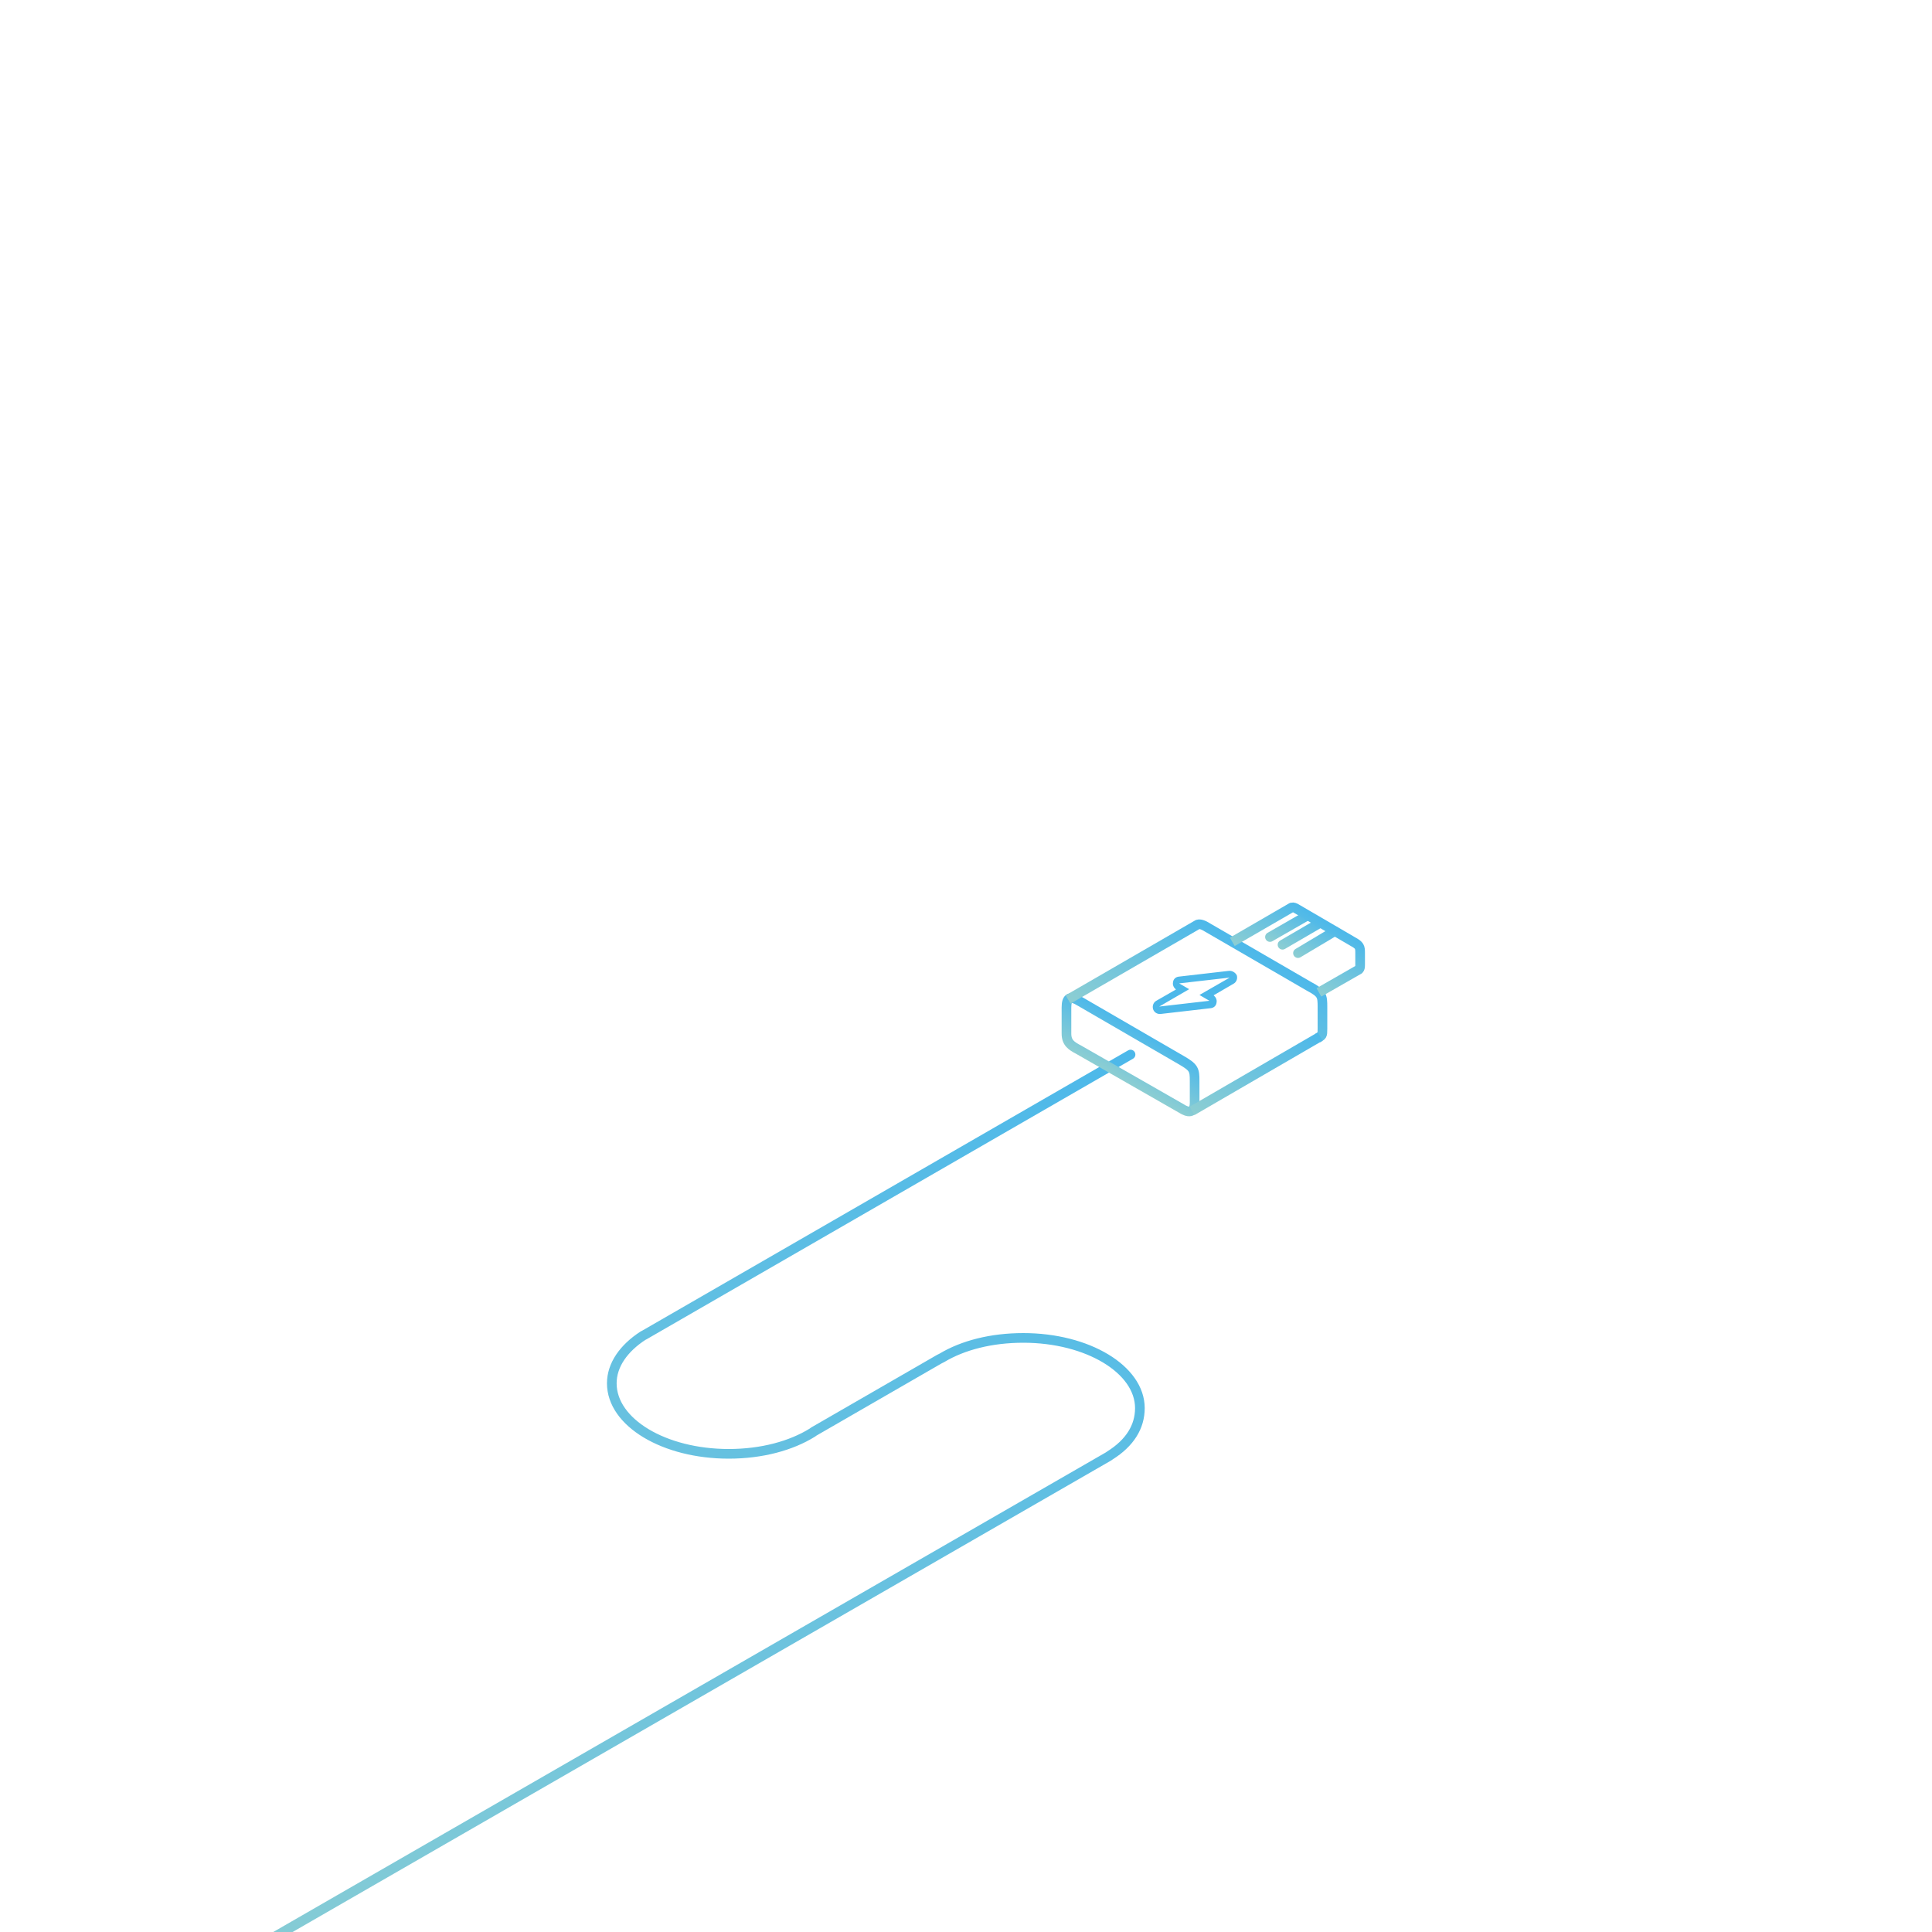
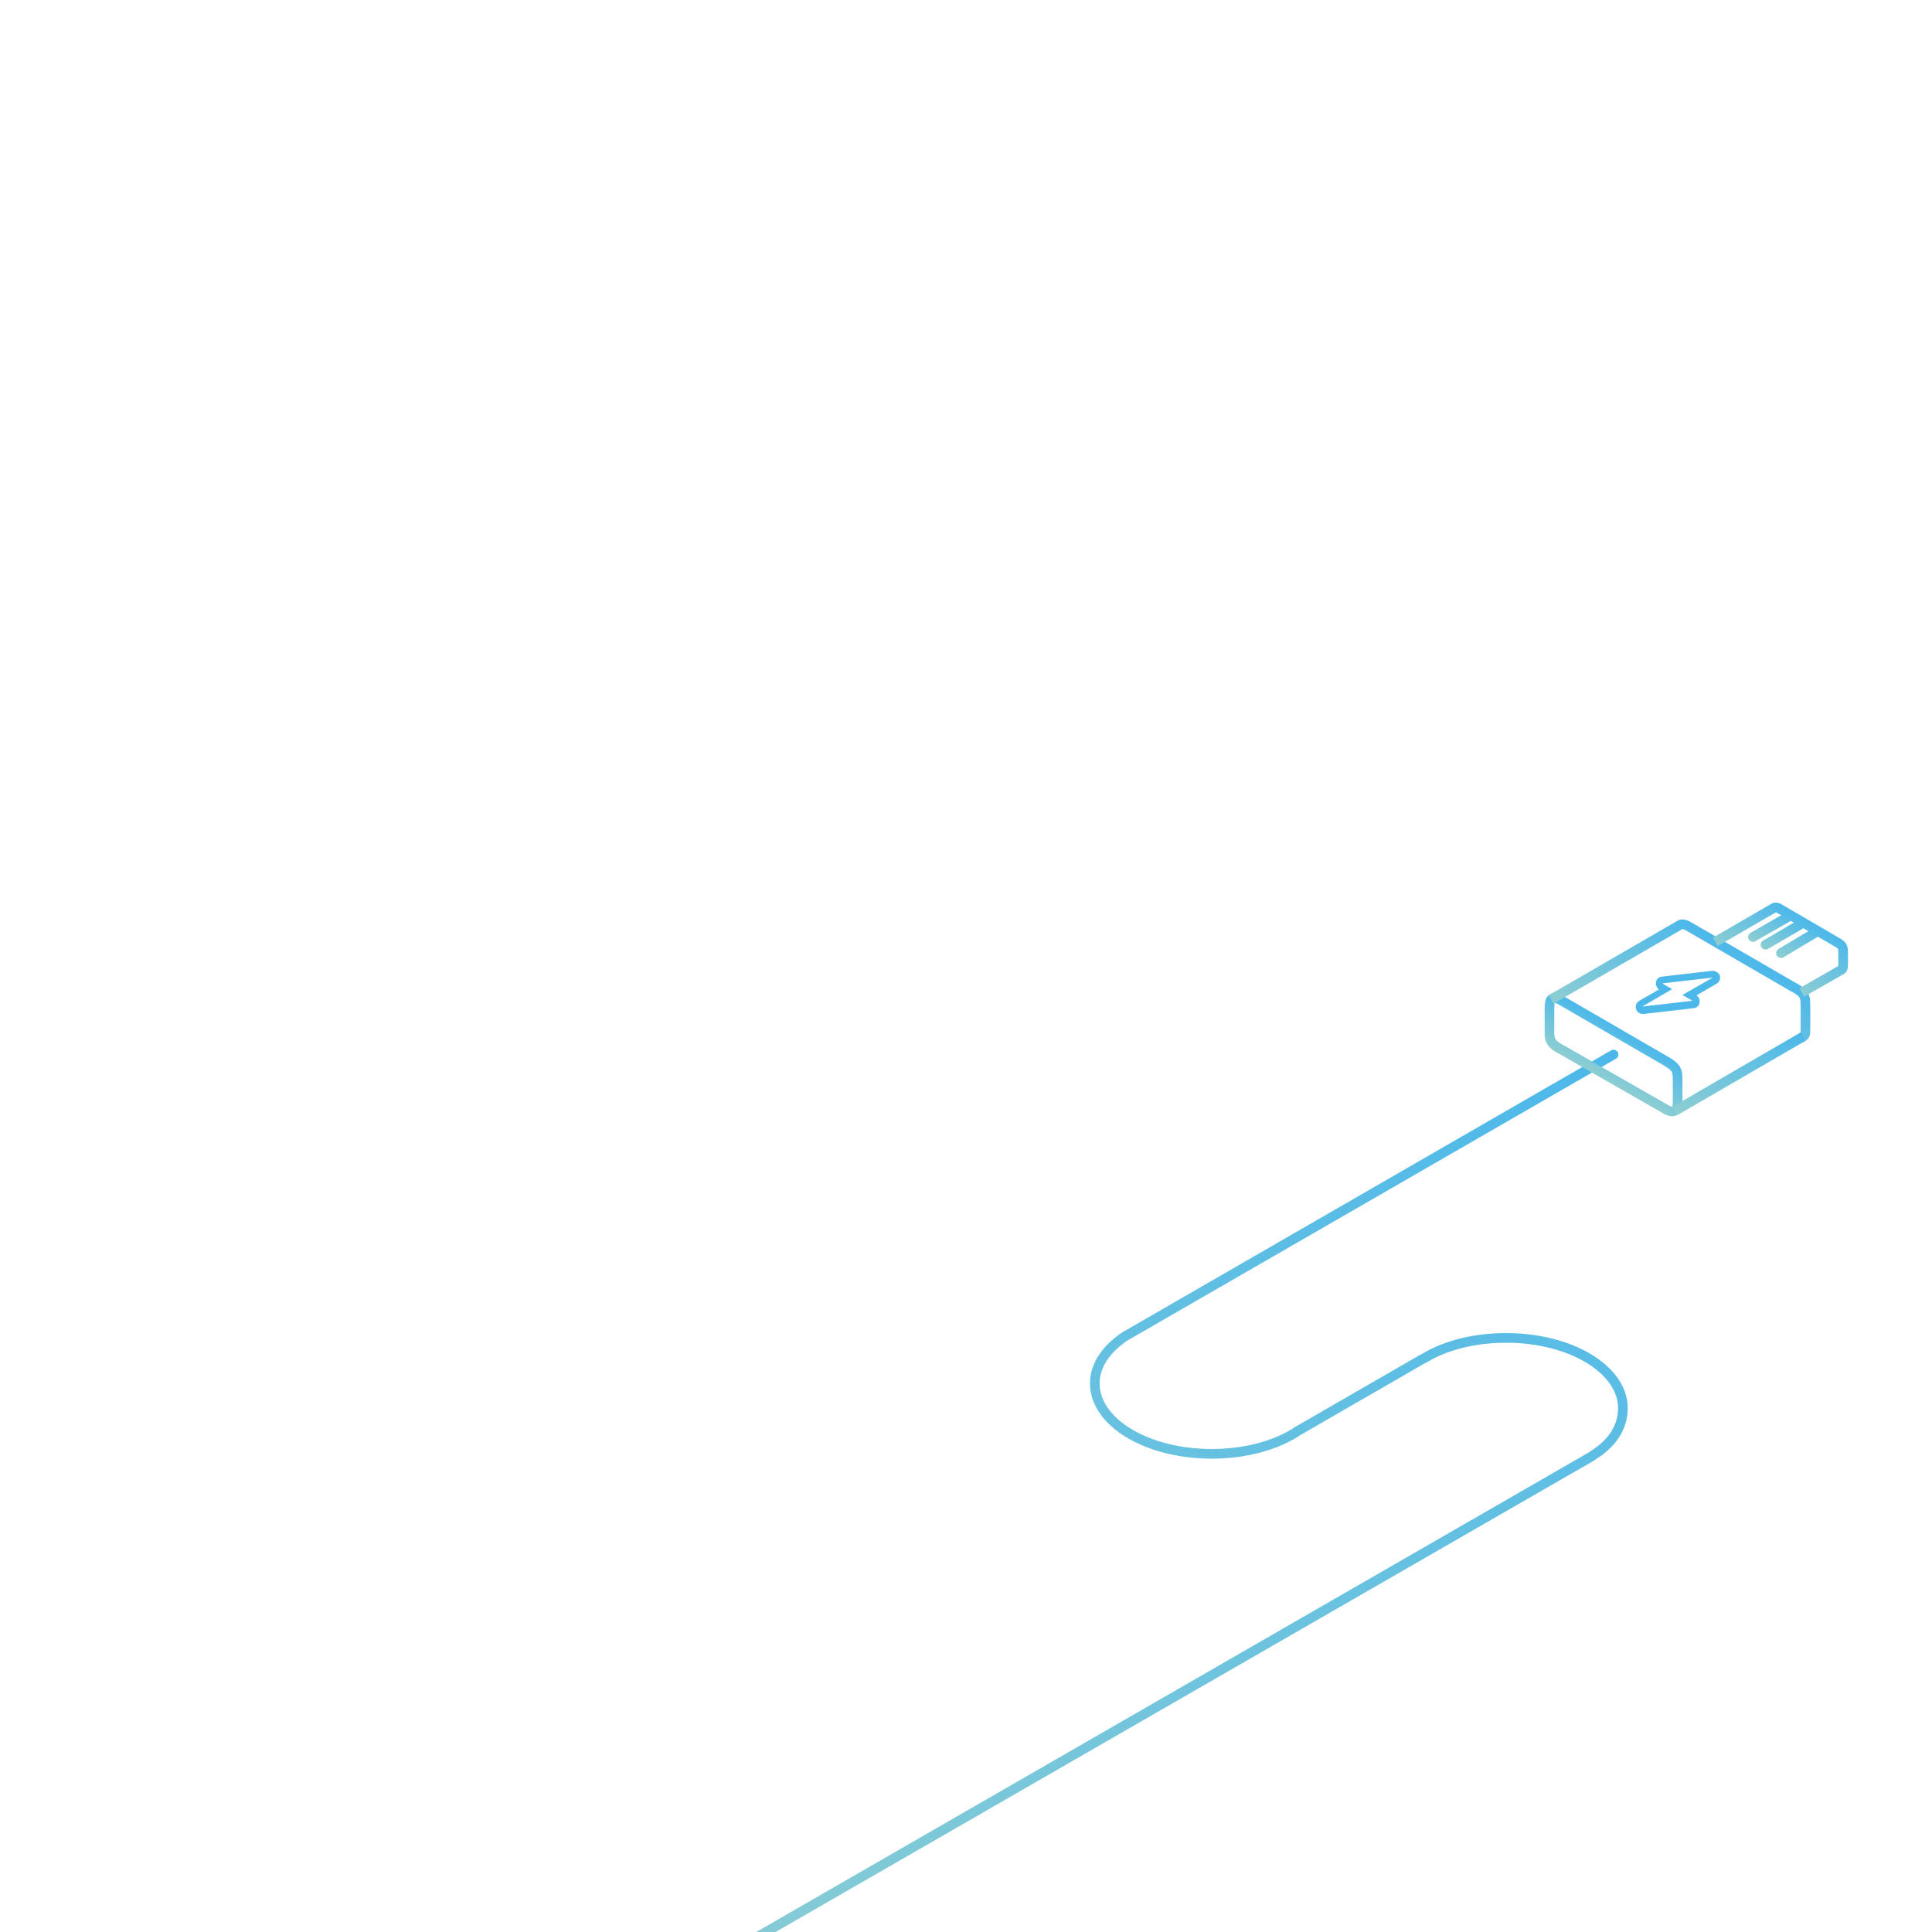
<svg xmlns="http://www.w3.org/2000/svg" version="1.1" id="Layer_1" x="0px" y="0px" viewBox="0 0 600 600" style="enable-background:new 0 0 600 600;" xml:space="preserve">
  <style type="text/css">
	.st0{fill:none;stroke:url(#SVGID_1_);stroke-width:3;stroke-linecap:round;stroke-linejoin:round;stroke-miterlimit:10;}
	.st1{fill:#4CB8EA;}
	.st2{fill:none;stroke:url(#SVGID_2_);stroke-width:3;stroke-linecap:round;stroke-linejoin:round;stroke-miterlimit:10;}
	.st3{fill:none;stroke:url(#SVGID_3_);stroke-width:3;stroke-linecap:round;stroke-linejoin:round;stroke-miterlimit:10;}
	.st4{fill:none;stroke:url(#SVGID_4_);stroke-width:3;stroke-linecap:round;stroke-linejoin:round;stroke-miterlimit:10;}
	.st5{fill:none;stroke:url(#SVGID_5_);stroke-width:3;stroke-miterlimit:10;}
	.st6{fill:none;stroke:url(#SVGID_6_);stroke-width:3;stroke-miterlimit:10;}
	.st7{fill:none;stroke:url(#SVGID_7_);stroke-width:3;stroke-miterlimit:10;}
	.st8{fill:none;stroke:url(#SVGID_8_);stroke-width:3;stroke-miterlimit:10;}
</style>
  <g>
-     <linearGradient id="SVGID_1_" gradientUnits="userSpaceOnUse" x1="112.485" y1="-79.584" x2="324.493" y2="287.625" gradientTransform="matrix(1 0 0 -1 0 598)">
+     <linearGradient id="SVGID_1_" gradientUnits="userSpaceOnUse" x1="262.485" y1="679.614" x2="474.493" y2="312.406" gradientTransform="matrix(1 0 0 1 0 -2)">
      <stop offset="0" style="stop-color:#8DCED2" />
      <stop offset="1" style="stop-color:#4CB8EA" />
    </linearGradient>
-     <path class="st0" d="M34.4,630.8l309.7-178.4l0.6-0.4c6.2-3.9,9.3-8.9,9.3-14.7c0-12-16.2-21.8-36.2-21.8c-10,0-18.8,2.3-25.3,6.2   l-0.8,0.4l-39,22.5l-0.4,0.3c-6.6,4.1-15.7,6.6-26,6.6c-20,0-36.3-9.7-36.3-21.9c0-5.7,3.7-10.9,9.7-14.8l0.4-0.2l151-87.1" />
+     <path class="st0" d="M184.4,630.8l309.7-178.4l0.6-0.4c6.2-3.9,9.3-8.9,9.3-14.7c0-12-16.2-21.8-36.2-21.8c-10,0-18.8,2.3-25.3,6.2   l-0.8,0.4l-39,22.5l-0.4,0.3c-6.6,4.1-15.7,6.6-26,6.6c-20,0-36.3-9.7-36.3-21.9c0-5.7,3.7-10.9,9.7-14.8l0.4-0.2l151-87.1" />
    <g>
-       <path class="st1" d="M381.9,303.6l-9.4,5.4l3.1,1.8l-15.6,1.8l9.3-5.4l-3.1-1.8L381.9,303.6 M381.9,301.5c-0.1,0-0.2,0-0.2,0    l-15.6,1.8c-1,0.1-1.7,0.8-1.8,1.7c-0.2,0.9,0.2,1.7,0.9,2.3l-6.1,3.5c-0.9,0.5-1.3,1.6-1,2.6c0.3,0.9,1.1,1.5,2.1,1.5    c0.1,0,0.2,0,0.2,0l15.6-1.8c1-0.1,1.7-0.8,1.8-1.7c0.2-0.9-0.2-1.7-0.9-2.3l6.2-3.6c0.9-0.5,1.3-1.6,1-2.6    C383.7,302.1,382.8,301.5,381.9,301.5L381.9,301.5z M381.9,305.8L381.9,305.8L381.9,305.8L381.9,305.8z" />
+       <path class="st1" d="M531.9,303.6l-9.4,5.4l3.1,1.8l-15.6,1.8l9.3-5.4l-3.1-1.8L531.9,303.6 M531.9,301.5c-0.1,0-0.2,0-0.2,0    l-15.6,1.8c-1,0.1-1.7,0.8-1.8,1.7c-0.2,0.9,0.2,1.7,0.9,2.3l-6.1,3.5c-0.9,0.5-1.3,1.6-1,2.6c0.3,0.9,1.1,1.5,2.1,1.5    c0.1,0,0.2,0,0.2,0l15.6-1.8c1-0.1,1.7-0.8,1.8-1.7c0.2-0.9-0.2-1.7-0.9-2.3l6.2-3.6c0.9-0.5,1.3-1.6,1-2.6    C533.7,302.1,532.8,301.5,531.9,301.5L531.9,301.5z M531.9,305.8L531.9,305.8L531.9,305.8L531.9,305.8z" />
    </g>
-     <linearGradient id="SVGID_2_" gradientUnits="userSpaceOnUse" x1="396.548" y1="304.092" x2="403.781" y2="316.62" gradientTransform="matrix(1 0 0 -1 0 598)">
+     <linearGradient id="SVGID_2_" gradientUnits="userSpaceOnUse" x1="546.562" y1="295.915" x2="553.794" y2="283.388" gradientTransform="matrix(1 0 0 1 0 -2)">
      <stop offset="0" style="stop-color:#8DCED2" />
      <stop offset="1" style="stop-color:#4CB8EA" />
    </linearGradient>
-     <line class="st2" x1="394.4" y1="291" x2="405.9" y2="284.4" />
-     <linearGradient id="SVGID_3_" gradientUnits="userSpaceOnUse" x1="400.434" y1="301.717" x2="407.662" y2="314.238" gradientTransform="matrix(1 0 0 -1 0 598)">
+     <line class="st2" x1="544.4" y1="291" x2="555.9" y2="284.4" />
+     <linearGradient id="SVGID_3_" gradientUnits="userSpaceOnUse" x1="550.447" y1="298.29" x2="557.676" y2="285.77" gradientTransform="matrix(1 0 0 1 0 -2)">
      <stop offset="0" style="stop-color:#8DCED2" />
      <stop offset="1" style="stop-color:#4CB8EA" />
    </linearGradient>
-     <line class="st3" x1="398.3" y1="293.4" x2="409.8" y2="286.7" />
-     <linearGradient id="SVGID_4_" gradientUnits="userSpaceOnUse" x1="405.166" y1="299.137" x2="412.442" y2="311.738" gradientTransform="matrix(1 0 0 -1 0 598)">
+     <line class="st3" x1="548.3" y1="293.4" x2="559.8" y2="286.7" />
+     <linearGradient id="SVGID_4_" gradientUnits="userSpaceOnUse" x1="555.18" y1="300.871" x2="562.455" y2="288.269" gradientTransform="matrix(1 0 0 1 0 -2)">
      <stop offset="0" style="stop-color:#8DCED2" />
      <stop offset="1" style="stop-color:#4CB8EA" />
    </linearGradient>
-     <line class="st4" x1="403.1" y1="296" x2="414.5" y2="289.2" />
+     <line class="st4" x1="553.1" y1="296" x2="564.5" y2="289.2" />
    <g>
-       <linearGradient id="SVGID_5_" gradientUnits="userSpaceOnUse" x1="346.942" y1="263.31" x2="355.08" y2="277.406" gradientTransform="matrix(1 0 0 -1 0 598)">
+       <linearGradient id="SVGID_5_" gradientUnits="userSpaceOnUse" x1="496.955" y1="336.697" x2="505.093" y2="322.602" gradientTransform="matrix(1 0 0 1 0 -2)">
        <stop offset="0" style="stop-color:#8DCED2" />
        <stop offset="1" style="stop-color:#4CB8EA" />
      </linearGradient>
-       <path class="st5" d="M371,342.4c0,3.6-2.2,3.1-4.2,1.8L335,326c-2.3-1.2-3.8-2.2-3.8-5v-8.1c0-3.1,1.1-3.8,4.2-1.9l31.4,18.2    c4,2.3,4.2,3,4.2,6.5L371,342.4L371,342.4z" />
-       <linearGradient id="SVGID_6_" gradientUnits="userSpaceOnUse" x1="363.379" y1="268.541" x2="385.017" y2="306.019" gradientTransform="matrix(1 0 0 -1 0 598)">
+       <path class="st5" d="M521,342.4c0,3.6-2.2,3.1-4.2,1.8L485,326c-2.3-1.2-3.8-2.2-3.8-5v-8.1c0-3.1,1.1-3.8,4.2-1.9l31.4,18.2    c4,2.3,4.2,3,4.2,6.5V342.4L521,342.4z" />
+       <linearGradient id="SVGID_6_" gradientUnits="userSpaceOnUse" x1="513.393" y1="331.466" x2="535.031" y2="293.988" gradientTransform="matrix(1 0 0 1 0 -2)">
        <stop offset="0" style="stop-color:#8DCED2" />
        <stop offset="1" style="stop-color:#4CB8EA" />
      </linearGradient>
-       <path class="st6" d="M409.2,322.4c1.4-0.9,1.5-0.6,1.5-2.9v-6.7c0-3.6-0.1-4.3-4.2-6.5l-31.4-18.2c-1.4-0.9-2.4-1.2-3.1-1    l-0.2,0.1l-40.1,23.2" />
-       <linearGradient id="SVGID_7_" gradientUnits="userSpaceOnUse" x1="379.75" y1="246.654" x2="400.45" y2="282.507" gradientTransform="matrix(1 0 0 -1 0 598)">
+       <path class="st6" d="M559.2,322.4c1.4-0.9,1.5-0.6,1.5-2.9v-6.7c0-3.6-0.1-4.3-4.2-6.5l-31.4-18.2c-1.4-0.9-2.4-1.2-3.1-1    l-0.2,0.1l-40.1,23.2" />
+       <linearGradient id="SVGID_7_" gradientUnits="userSpaceOnUse" x1="529.75" y1="353.376" x2="550.45" y2="317.524" gradientTransform="matrix(1 0 0 1 0 -2)">
        <stop offset="0" style="stop-color:#8DCED2" />
        <stop offset="1" style="stop-color:#4CB8EA" />
      </linearGradient>
-       <line class="st7" x1="370.2" y1="345" x2="410" y2="321.9" />
-       <linearGradient id="SVGID_8_" gradientUnits="userSpaceOnUse" x1="398.96" y1="295.102" x2="409.62" y2="313.565" gradientTransform="matrix(1 0 0 -1 0 598)">
+       <line class="st7" x1="520.2" y1="345" x2="560" y2="321.9" />
+       <linearGradient id="SVGID_8_" gradientUnits="userSpaceOnUse" x1="548.974" y1="304.906" x2="559.633" y2="286.443" gradientTransform="matrix(1 0 0 1 0 -2)">
        <stop offset="0" style="stop-color:#8DCED2" />
        <stop offset="1" style="stop-color:#4CB8EA" />
      </linearGradient>
-       <path class="st8" d="M409.6,308.2l12.4-7.1l0.1-0.1c0.2-0.2,0.3-0.6,0.3-1.3V296c0-1.9-0.1-2.4-2.3-3.6l-17.3-10.1    c-0.6-0.4-1.2-0.6-1.6-0.5l-0.2,0.1l-18.3,10.6" />
+       <path class="st8" d="M559.6,308.2l12.4-7.1l0.1-0.1c0.2-0.2,0.3-0.6,0.3-1.3V296c0-1.9-0.1-2.4-2.3-3.6l-17.3-10.1    c-0.6-0.4-1.2-0.6-1.6-0.5l-0.2,0.1l-18.3,10.6" />
    </g>
  </g>
</svg>
